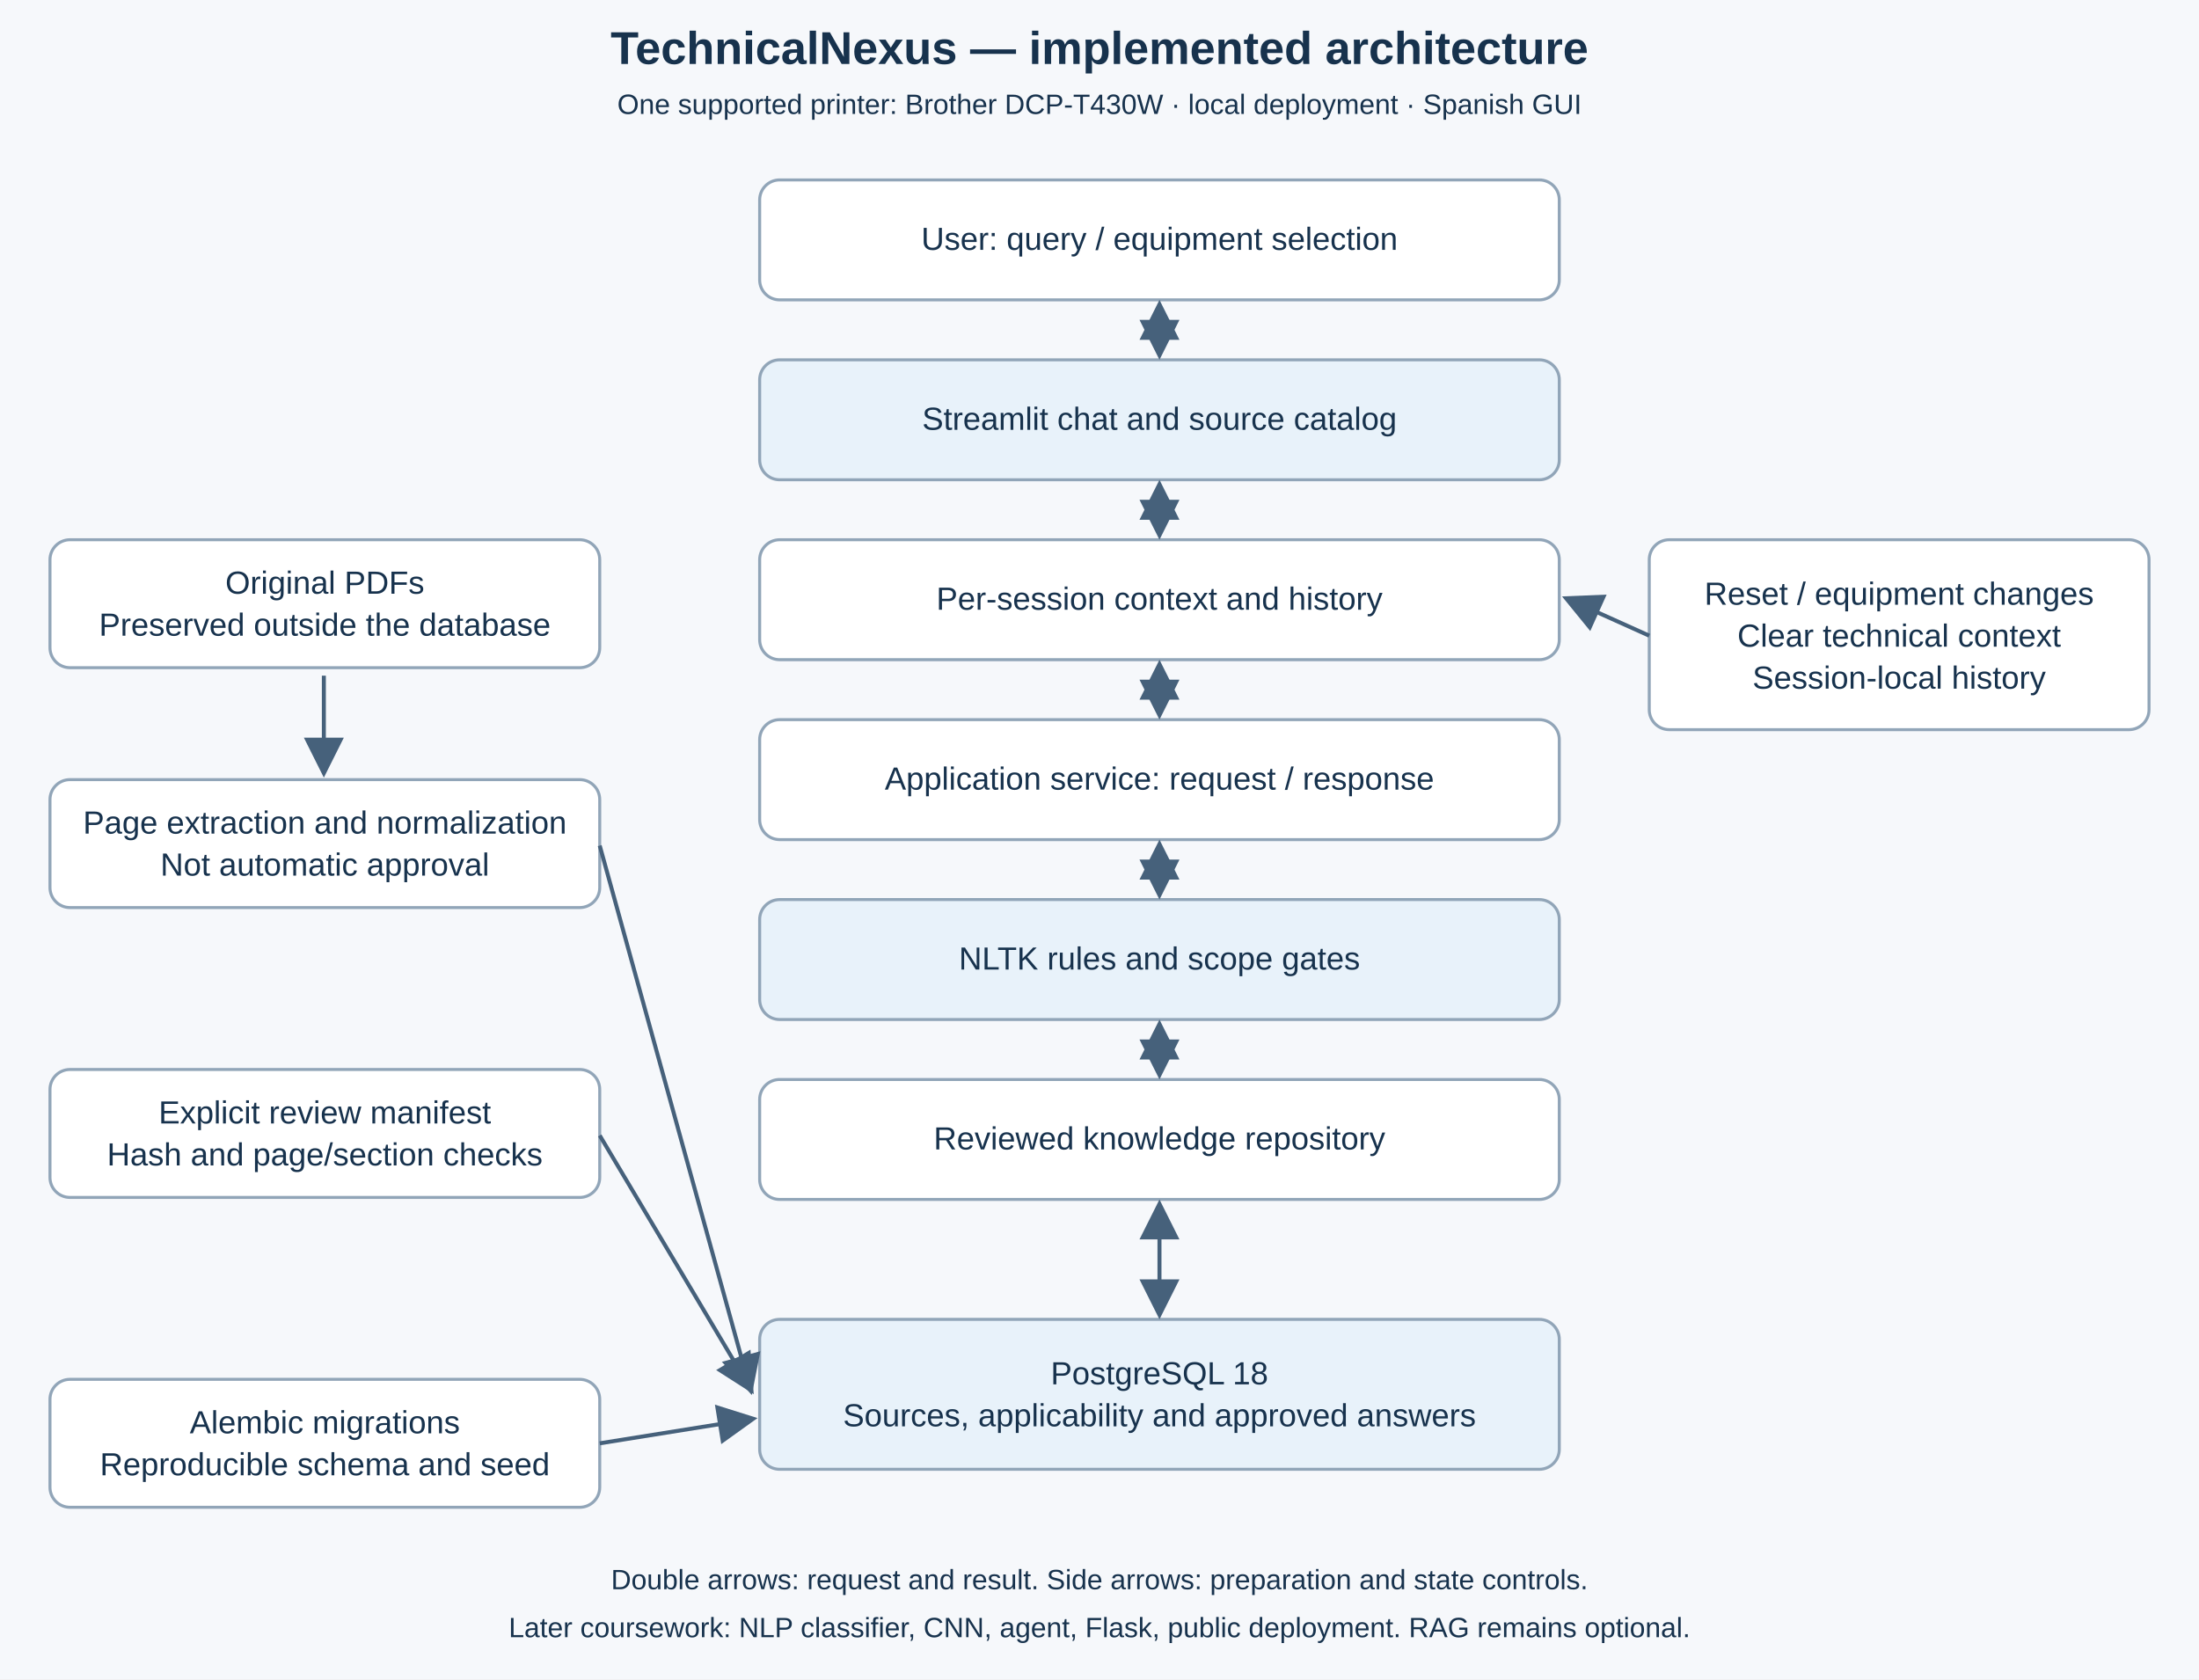
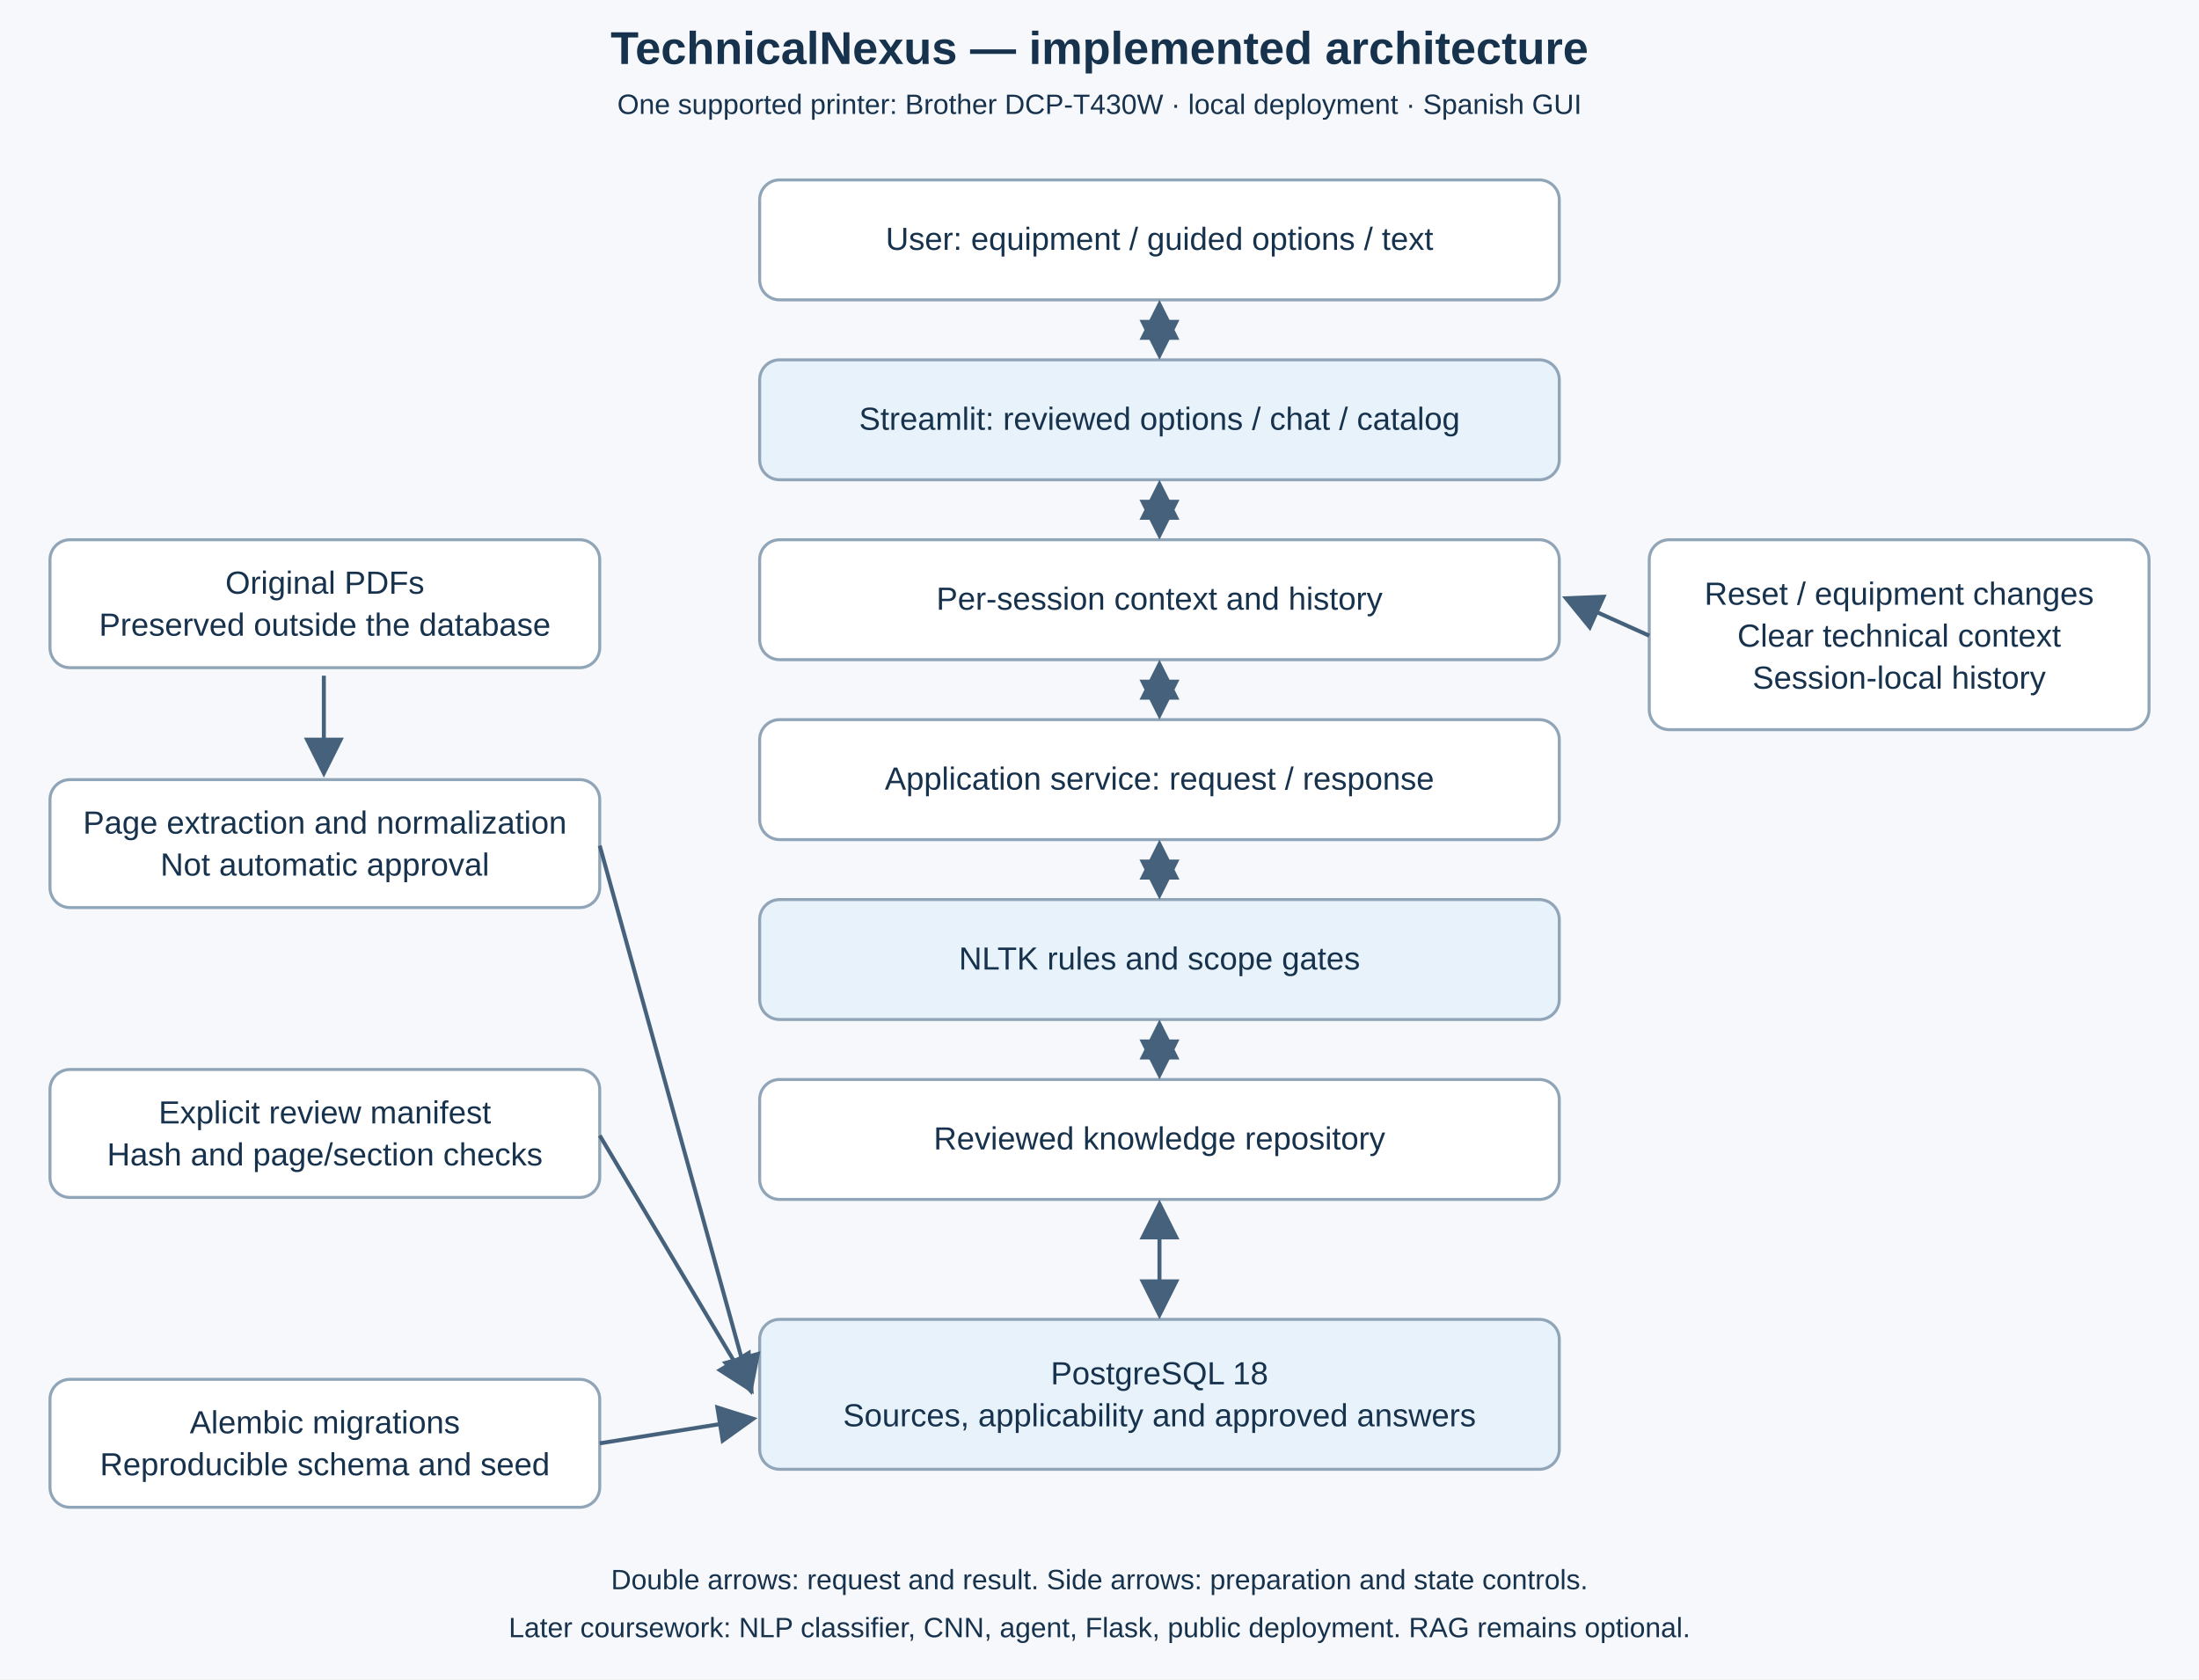
<svg xmlns="http://www.w3.org/2000/svg" width="1100" height="840" viewBox="0 0 1100 840" role="img" aria-labelledby="title desc">
  <defs>
    <marker id="arrow" markerWidth="10" markerHeight="10" refX="8" refY="5" orient="auto-start-reverse">
      <path d="M0 0 L10 5 L0 10Z" fill="#46617b" />
    </marker>
  </defs>
  <rect width="1100" height="840" fill="#f6f8fb" />
  <g font-family="Arial, sans-serif" fill="#17324d">
    <text x="550" y="32" text-anchor="middle" font-size="23" font-weight="bold">TechnicalNexus — implemented architecture</text>
    <text x="550" y="57" text-anchor="middle" font-size="14">One supported printer: Brother DCP-T430W · local deployment · Spanish GUI</text>
    <rect x="380" y="90" width="400" height="60" rx="10" fill="#ffffff" stroke="#91a5b8" stroke-width="1.5" />
-     <text x="580.0" y="125.0" text-anchor="middle" font-size="16">User: query / equipment selection</text>
+     <text x="580.0" y="125.0" text-anchor="middle" font-size="16">User: equipment / guided options / text</text>
    <rect x="380" y="180" width="400" height="60" rx="10" fill="#e8f2fa" stroke="#91a5b8" stroke-width="1.5" />
-     <text x="580.0" y="215.0" text-anchor="middle" font-size="16">Streamlit chat and source catalog</text>
+     <text x="580.0" y="215.0" text-anchor="middle" font-size="16">Streamlit: reviewed options / chat / catalog</text>
    <rect x="380" y="270" width="400" height="60" rx="10" fill="#ffffff" stroke="#91a5b8" stroke-width="1.5" />
    <text x="580.0" y="305.0" text-anchor="middle" font-size="16">Per-session context and history</text>
    <rect x="380" y="360" width="400" height="60" rx="10" fill="#ffffff" stroke="#91a5b8" stroke-width="1.5" />
    <text x="580.0" y="395.0" text-anchor="middle" font-size="16">Application service: request / response</text>
    <rect x="380" y="450" width="400" height="60" rx="10" fill="#e8f2fa" stroke="#91a5b8" stroke-width="1.5" />
    <text x="580.0" y="485.0" text-anchor="middle" font-size="16">NLTK rules and scope gates</text>
    <rect x="380" y="540" width="400" height="60" rx="10" fill="#ffffff" stroke="#91a5b8" stroke-width="1.5" />
    <text x="580.0" y="575.0" text-anchor="middle" font-size="16">Reviewed knowledge repository</text>
    <rect x="380" y="660" width="400" height="75" rx="10" fill="#e8f2fa" stroke="#91a5b8" stroke-width="1.5" />
    <text x="580.0" y="692.5" text-anchor="middle" font-size="16">PostgreSQL 18</text>
    <text x="580.0" y="713.5" text-anchor="middle" font-size="16">Sources, applicability and approved answers</text>
    <path d="M580 154 L580 176" stroke="#46617b" stroke-width="2" fill="none" marker-end="url(#arrow)" marker-start="url(#arrow)" />
    <path d="M580 244 L580 266" stroke="#46617b" stroke-width="2" fill="none" marker-end="url(#arrow)" marker-start="url(#arrow)" />
    <path d="M580 334 L580 356" stroke="#46617b" stroke-width="2" fill="none" marker-end="url(#arrow)" marker-start="url(#arrow)" />
    <path d="M580 424 L580 446" stroke="#46617b" stroke-width="2" fill="none" marker-end="url(#arrow)" marker-start="url(#arrow)" />
    <path d="M580 514 L580 536" stroke="#46617b" stroke-width="2" fill="none" marker-end="url(#arrow)" marker-start="url(#arrow)" />
    <path d="M580 604 L580 656" stroke="#46617b" stroke-width="2" fill="none" marker-end="url(#arrow)" marker-start="url(#arrow)" />
    <rect x="25" y="270" width="275" height="64" rx="10" fill="#ffffff" stroke="#91a5b8" stroke-width="1.5" />
    <text x="162.5" y="297.0" text-anchor="middle" font-size="16">Original PDFs</text>
    <text x="162.5" y="318.0" text-anchor="middle" font-size="16">Preserved outside the database</text>
    <rect x="25" y="390" width="275" height="64" rx="10" fill="#ffffff" stroke="#91a5b8" stroke-width="1.5" />
    <text x="162.5" y="417.0" text-anchor="middle" font-size="16">Page extraction and normalization</text>
    <text x="162.5" y="438.0" text-anchor="middle" font-size="16">Not automatic approval</text>
    <path d="M162 338 L162 385" stroke="#46617b" stroke-width="2" fill="none" marker-end="url(#arrow)" />
    <path d="M300 423 L375 694" stroke="#46617b" stroke-width="2" fill="none" marker-end="url(#arrow)" />
    <rect x="25" y="535" width="275" height="64" rx="10" fill="#ffffff" stroke="#91a5b8" stroke-width="1.5" />
    <text x="162.5" y="562.0" text-anchor="middle" font-size="16">Explicit review manifest</text>
    <text x="162.5" y="583.0" text-anchor="middle" font-size="16">Hash and page/section checks</text>
    <path d="M300 568 L375 694" stroke="#46617b" stroke-width="2" fill="none" marker-end="url(#arrow)" />
    <rect x="25" y="690" width="275" height="64" rx="10" fill="#ffffff" stroke="#91a5b8" stroke-width="1.5" />
    <text x="162.5" y="717.0" text-anchor="middle" font-size="16">Alembic migrations</text>
    <text x="162.5" y="738.0" text-anchor="middle" font-size="16">Reproducible schema and seed</text>
    <path d="M300 722 L375 710" stroke="#46617b" stroke-width="2" fill="none" marker-end="url(#arrow)" />
    <rect x="825" y="270" width="250" height="95" rx="10" fill="#ffffff" stroke="#91a5b8" stroke-width="1.5" />
    <text x="950.0" y="302.5" text-anchor="middle" font-size="16">Reset / equipment changes</text>
    <text x="950.0" y="323.5" text-anchor="middle" font-size="16">Clear technical context</text>
    <text x="950.0" y="344.5" text-anchor="middle" font-size="16">Session-local history</text>
    <path d="M825 318 L785 300" stroke="#46617b" stroke-width="2" fill="none" marker-end="url(#arrow)" />
    <text x="550" y="795" text-anchor="middle" font-size="14">Double arrows: request and result. Side arrows: preparation and state controls.</text>
    <text x="550" y="819" text-anchor="middle" font-size="14">Later coursework: NLP classifier, CNN, agent, Flask, public deployment. RAG remains optional.</text>
  </g>
</svg>
